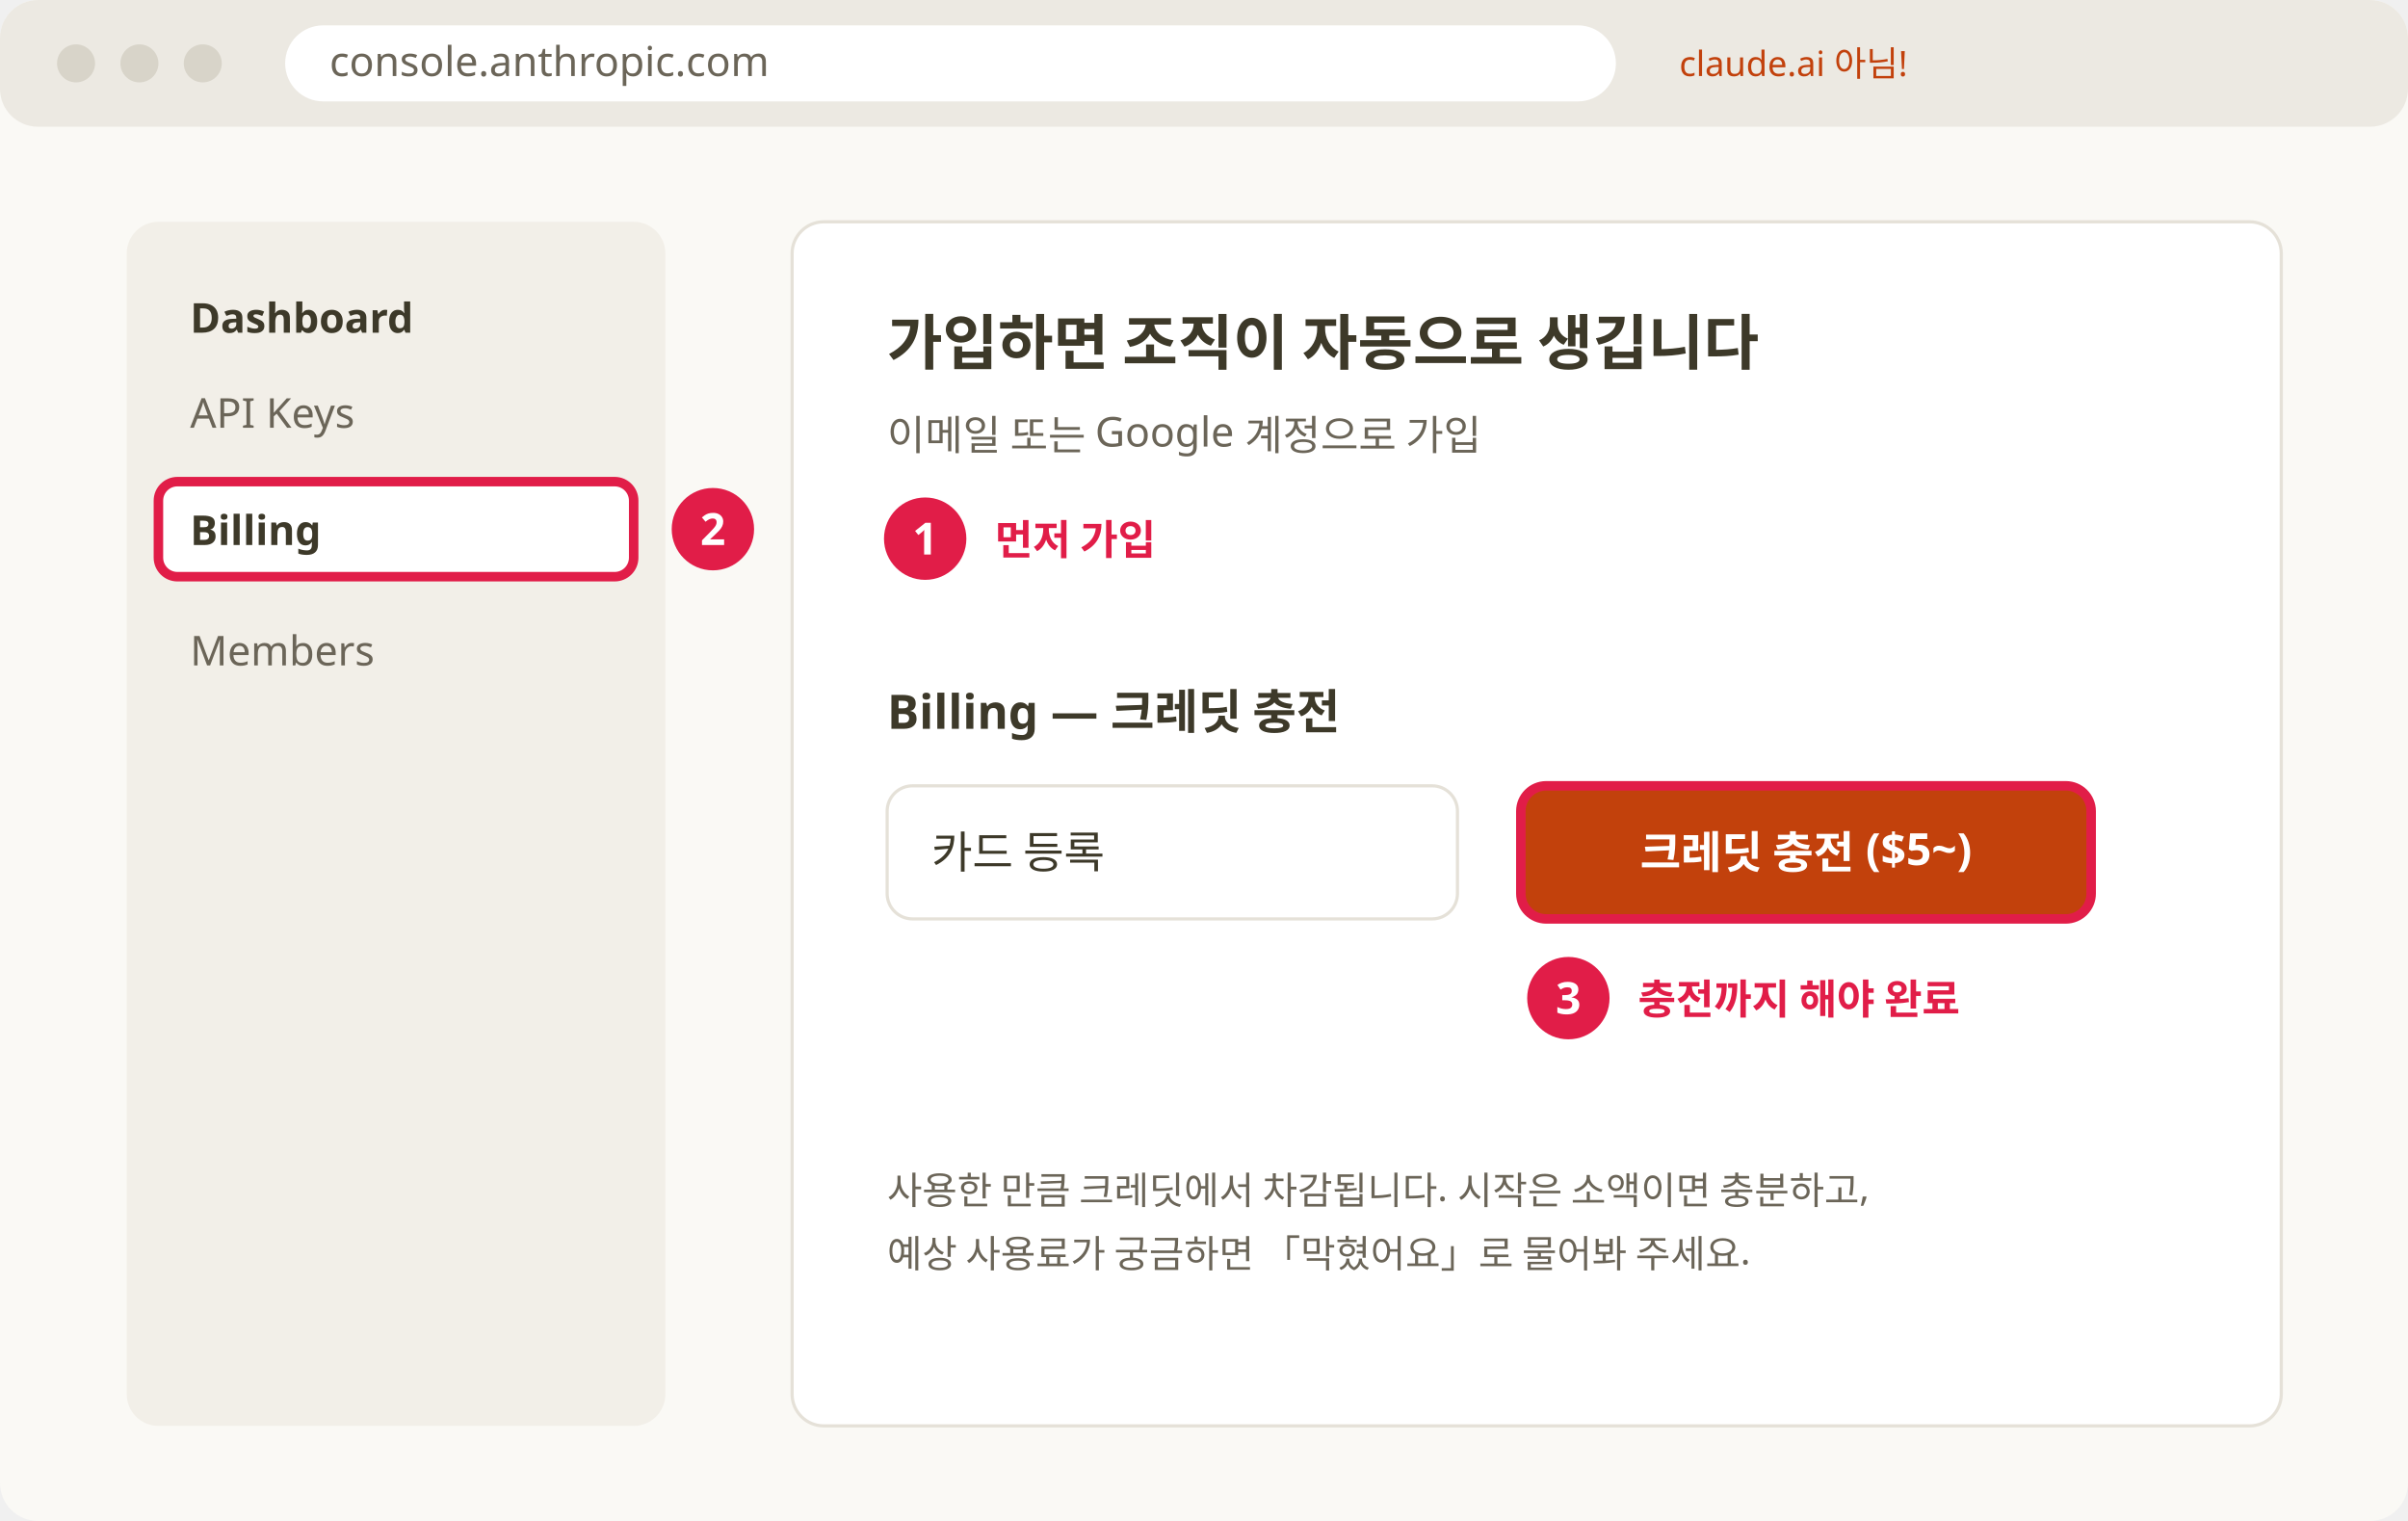
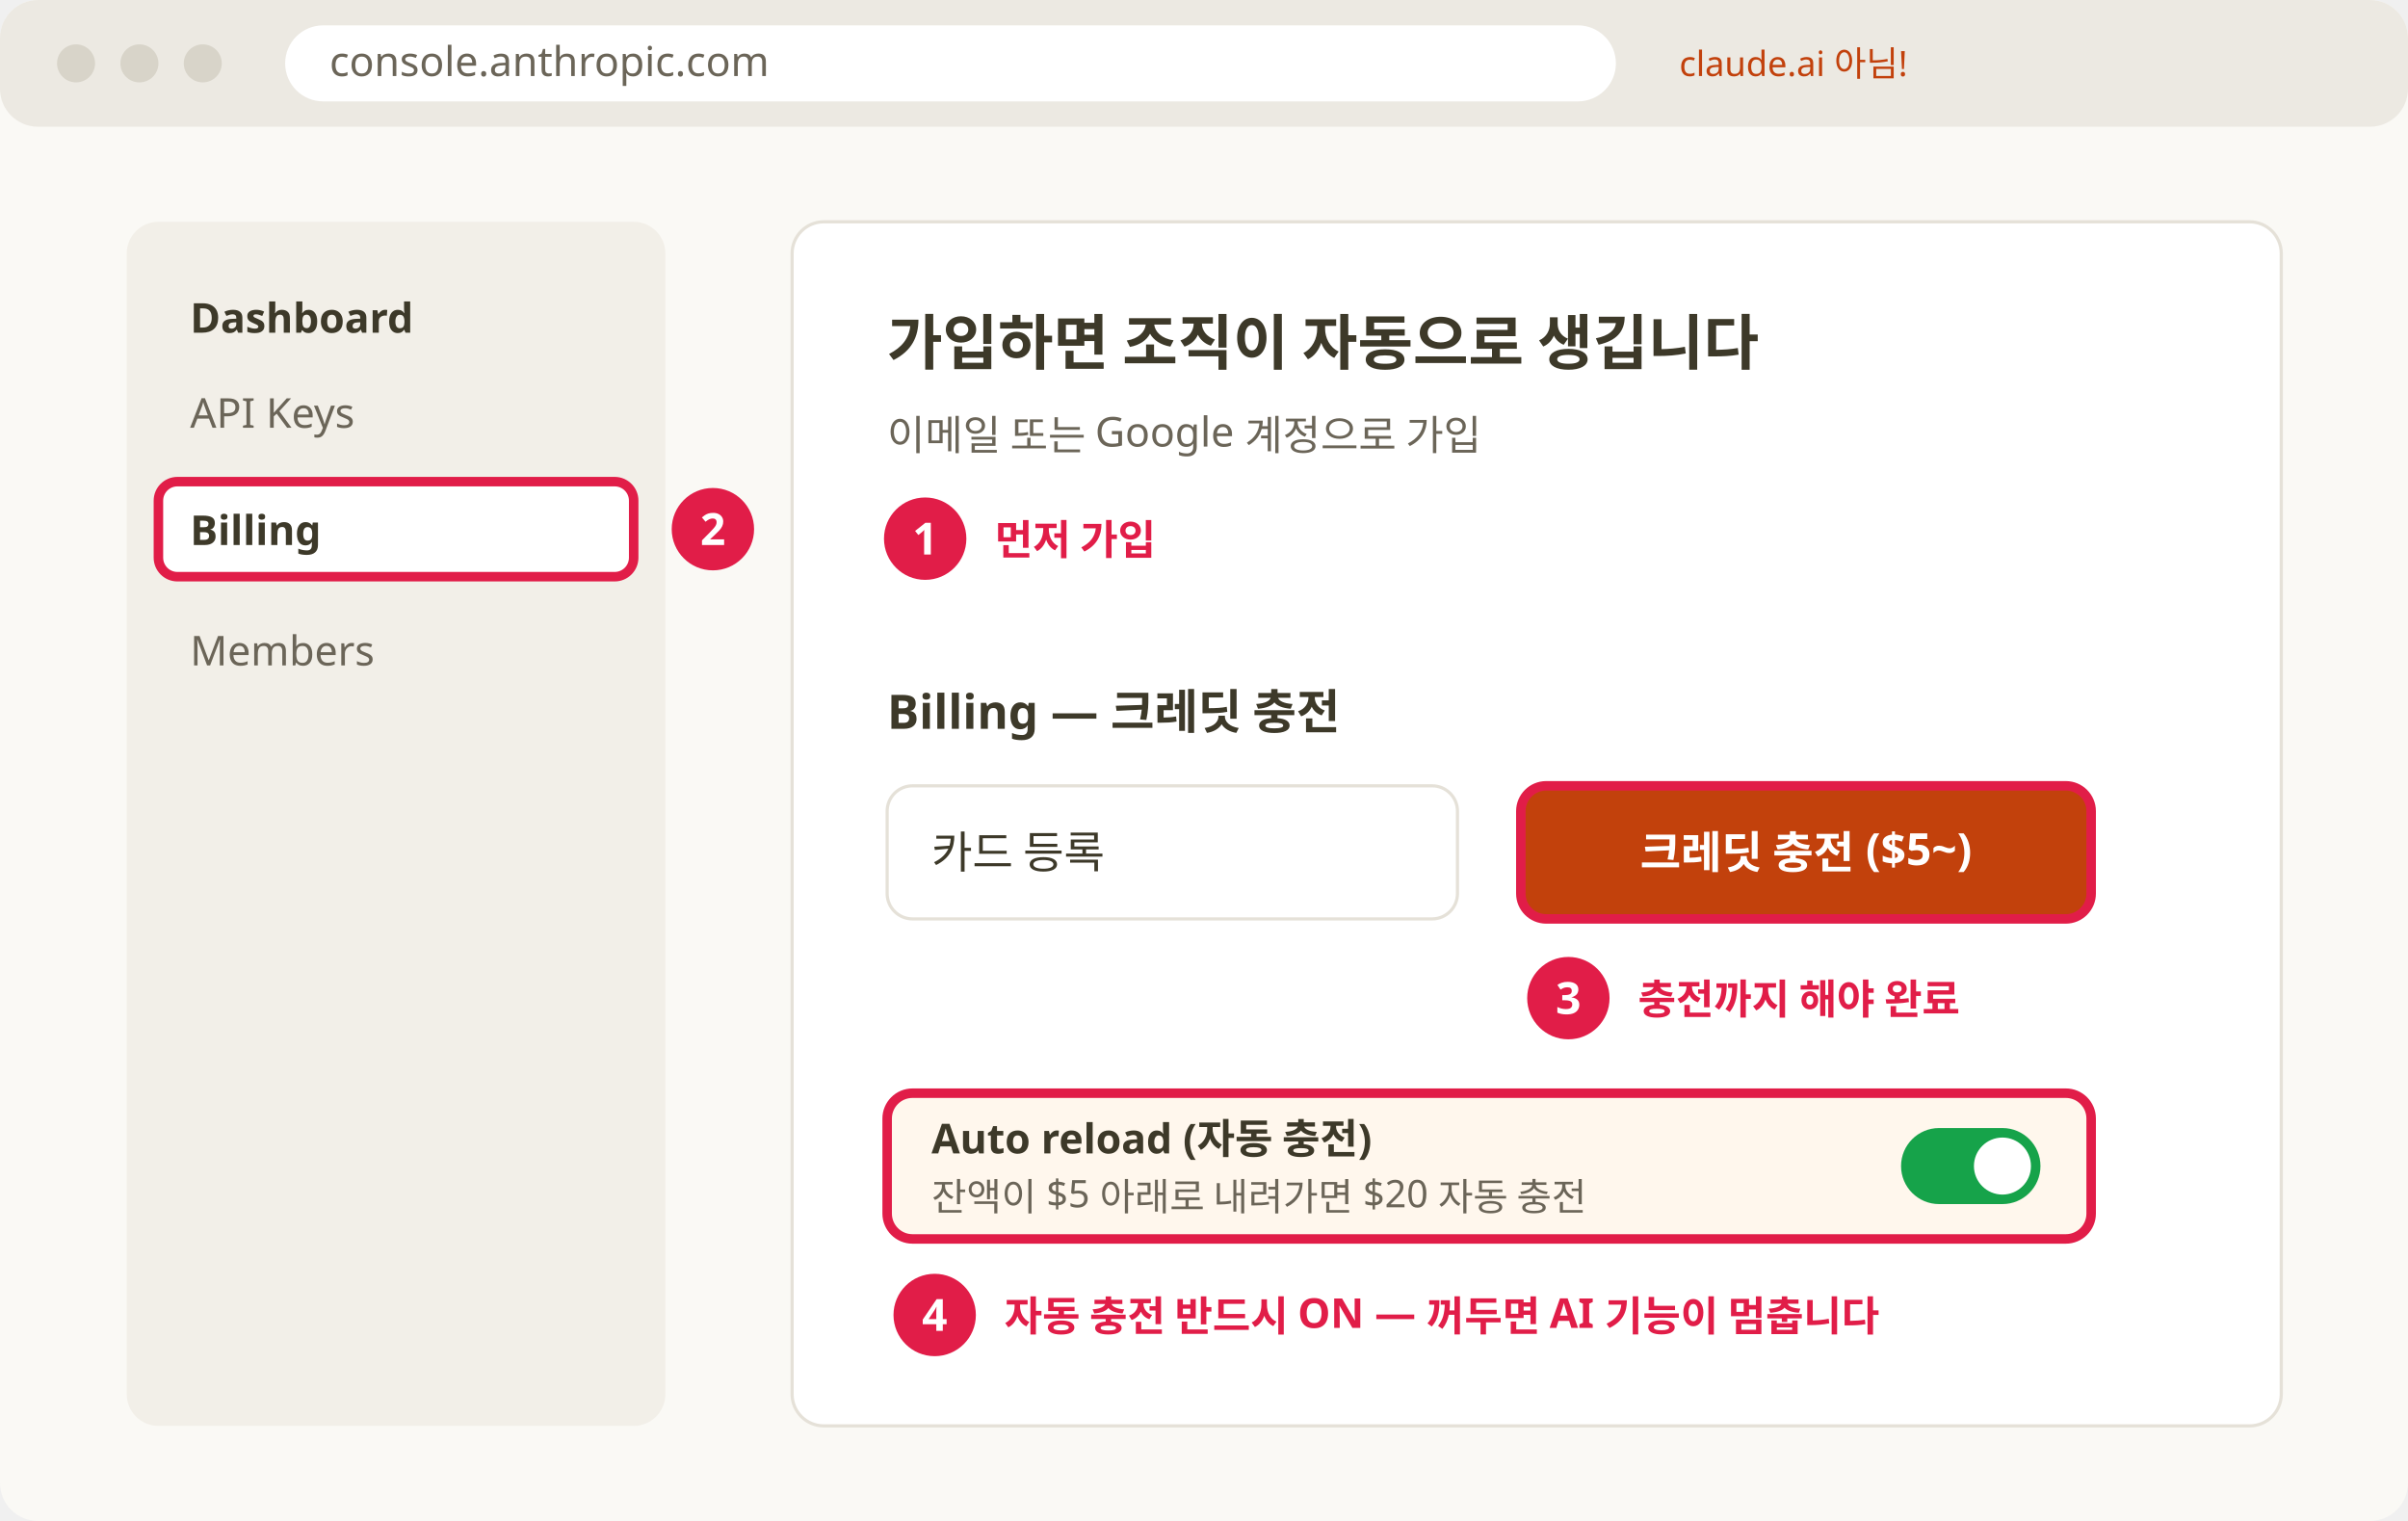
<svg xmlns="http://www.w3.org/2000/svg" viewBox="0 0 760 480" font-family="'Pretendard','Apple SD Gothic Neo',sans-serif">
  <rect width="760" height="480" rx="12" fill="#faf9f5" />
  <rect x="0" y="0" width="760" height="40" rx="12" fill="#ece9e2" />
  <circle cx="24" cy="20" r="6" fill="#d8d4c9" />
  <circle cx="44" cy="20" r="6" fill="#d8d4c9" />
  <circle cx="64" cy="20" r="6" fill="#d8d4c9" />
  <rect x="90" y="8" width="420" height="24" rx="12" fill="#ffffff" />
  <text x="104" y="24" font-size="13" fill="#6b6558">console.anthropic.com</text>
  <text x="530" y="24" font-size="11" fill="#c2410c">claude.ai 아님!</text>
  <rect x="40" y="70" width="170" height="380" rx="10" fill="#f2efe8" />
  <text x="60" y="105" font-size="13" font-weight="600" fill="#3d3929">Dashboard</text>
  <text x="60" y="135" font-size="13" fill="#6b6558">API Keys</text>
  <rect x="50" y="152" width="150" height="30" rx="6" fill="#ffffff" stroke="#e11d48" stroke-width="3" />
  <text x="60" y="172" font-size="13" font-weight="600" fill="#3d3929">Billing</text>
  <circle cx="225" cy="167" r="13" fill="#e11d48" />
  <text x="225" y="172" font-size="14" font-weight="700" fill="#ffffff" text-anchor="middle">2</text>
  <text x="60" y="210" font-size="13" fill="#6b6558">Members</text>
  <rect x="250" y="70" width="470" height="380" rx="10" fill="#ffffff" stroke="#e5e1d8" />
  <text x="280" y="115" font-size="19" font-weight="700" fill="#3d3929">가입하면 조직이 자동으로 생깁니다</text>
  <text x="280" y="142" font-size="13" fill="#6b6558">이메일 또는 Google 계정으로 가입</text>
  <circle cx="292" cy="170" r="13" fill="#e11d48" />
  <text x="292" y="175" font-size="14" font-weight="700" fill="#ffffff" text-anchor="middle">1</text>
  <text x="314" y="175" font-size="13" font-weight="700" fill="#e11d48">먼저 가입</text>
  <text x="280" y="230" font-size="15" font-weight="700" fill="#3d3929">Billing — 크레딧 충전</text>
  <rect x="280" y="248" width="180" height="42" rx="8" fill="#ffffff" stroke="#e5e1d8" />
  <text x="294" y="274" font-size="14" fill="#3d3929">카드 등록</text>
  <rect x="480" y="248" width="180" height="42" rx="8" fill="#c2410c" stroke="#e11d48" stroke-width="3" />
  <text x="570" y="274" font-size="14" font-weight="600" fill="#ffffff" text-anchor="middle">크레딧 충전 ($5~)</text>
  <circle cx="495" cy="315" r="13" fill="#e11d48" />
  <text x="495" y="320" font-size="14" font-weight="700" fill="#ffffff" text-anchor="middle">3</text>
  <text x="517" y="320" font-size="13" font-weight="700" fill="#e11d48">충전까지 해야 완료</text>
-   <text x="280" y="380" font-size="12" fill="#6b6558">사용한 만큼 크레딧에서 차감됩니다. 시작은 소액이면 충분하고,</text>
-   <text x="280" y="400" font-size="12" fill="#6b6558">예상 사용료가 궁금하면 「막혔어요」로 물어봐 주세요.</text>
+   <rect x="280" y="345" width="380" height="46" rx="8" fill="#fff7ed" stroke="#e11d48" stroke-width="3" />
+   <text x="294" y="364" font-size="13" font-weight="700" fill="#3d3929">Auto reload (자동 충전)</text>
+   <text x="294" y="382" font-size="12" fill="#6b6558">잔액이 $5 아래로 내려가면 $20 자동 충전</text>
+   <rect x="600" y="356" width="44" height="24" rx="12" fill="#16a34a" />
+   <circle cx="632" cy="368" r="9" fill="#ffffff" />
+   <circle cx="295" cy="415" r="13" fill="#e11d48" />
+   <text x="295" y="420" font-size="14" font-weight="700" fill="#ffffff" text-anchor="middle">4</text>
+   <text x="317" y="420" font-size="13" font-weight="700" fill="#e11d48">자동 충전 반드시 ON — 꺼두면 AI 기능이 멈춥니다</text>
</svg>
